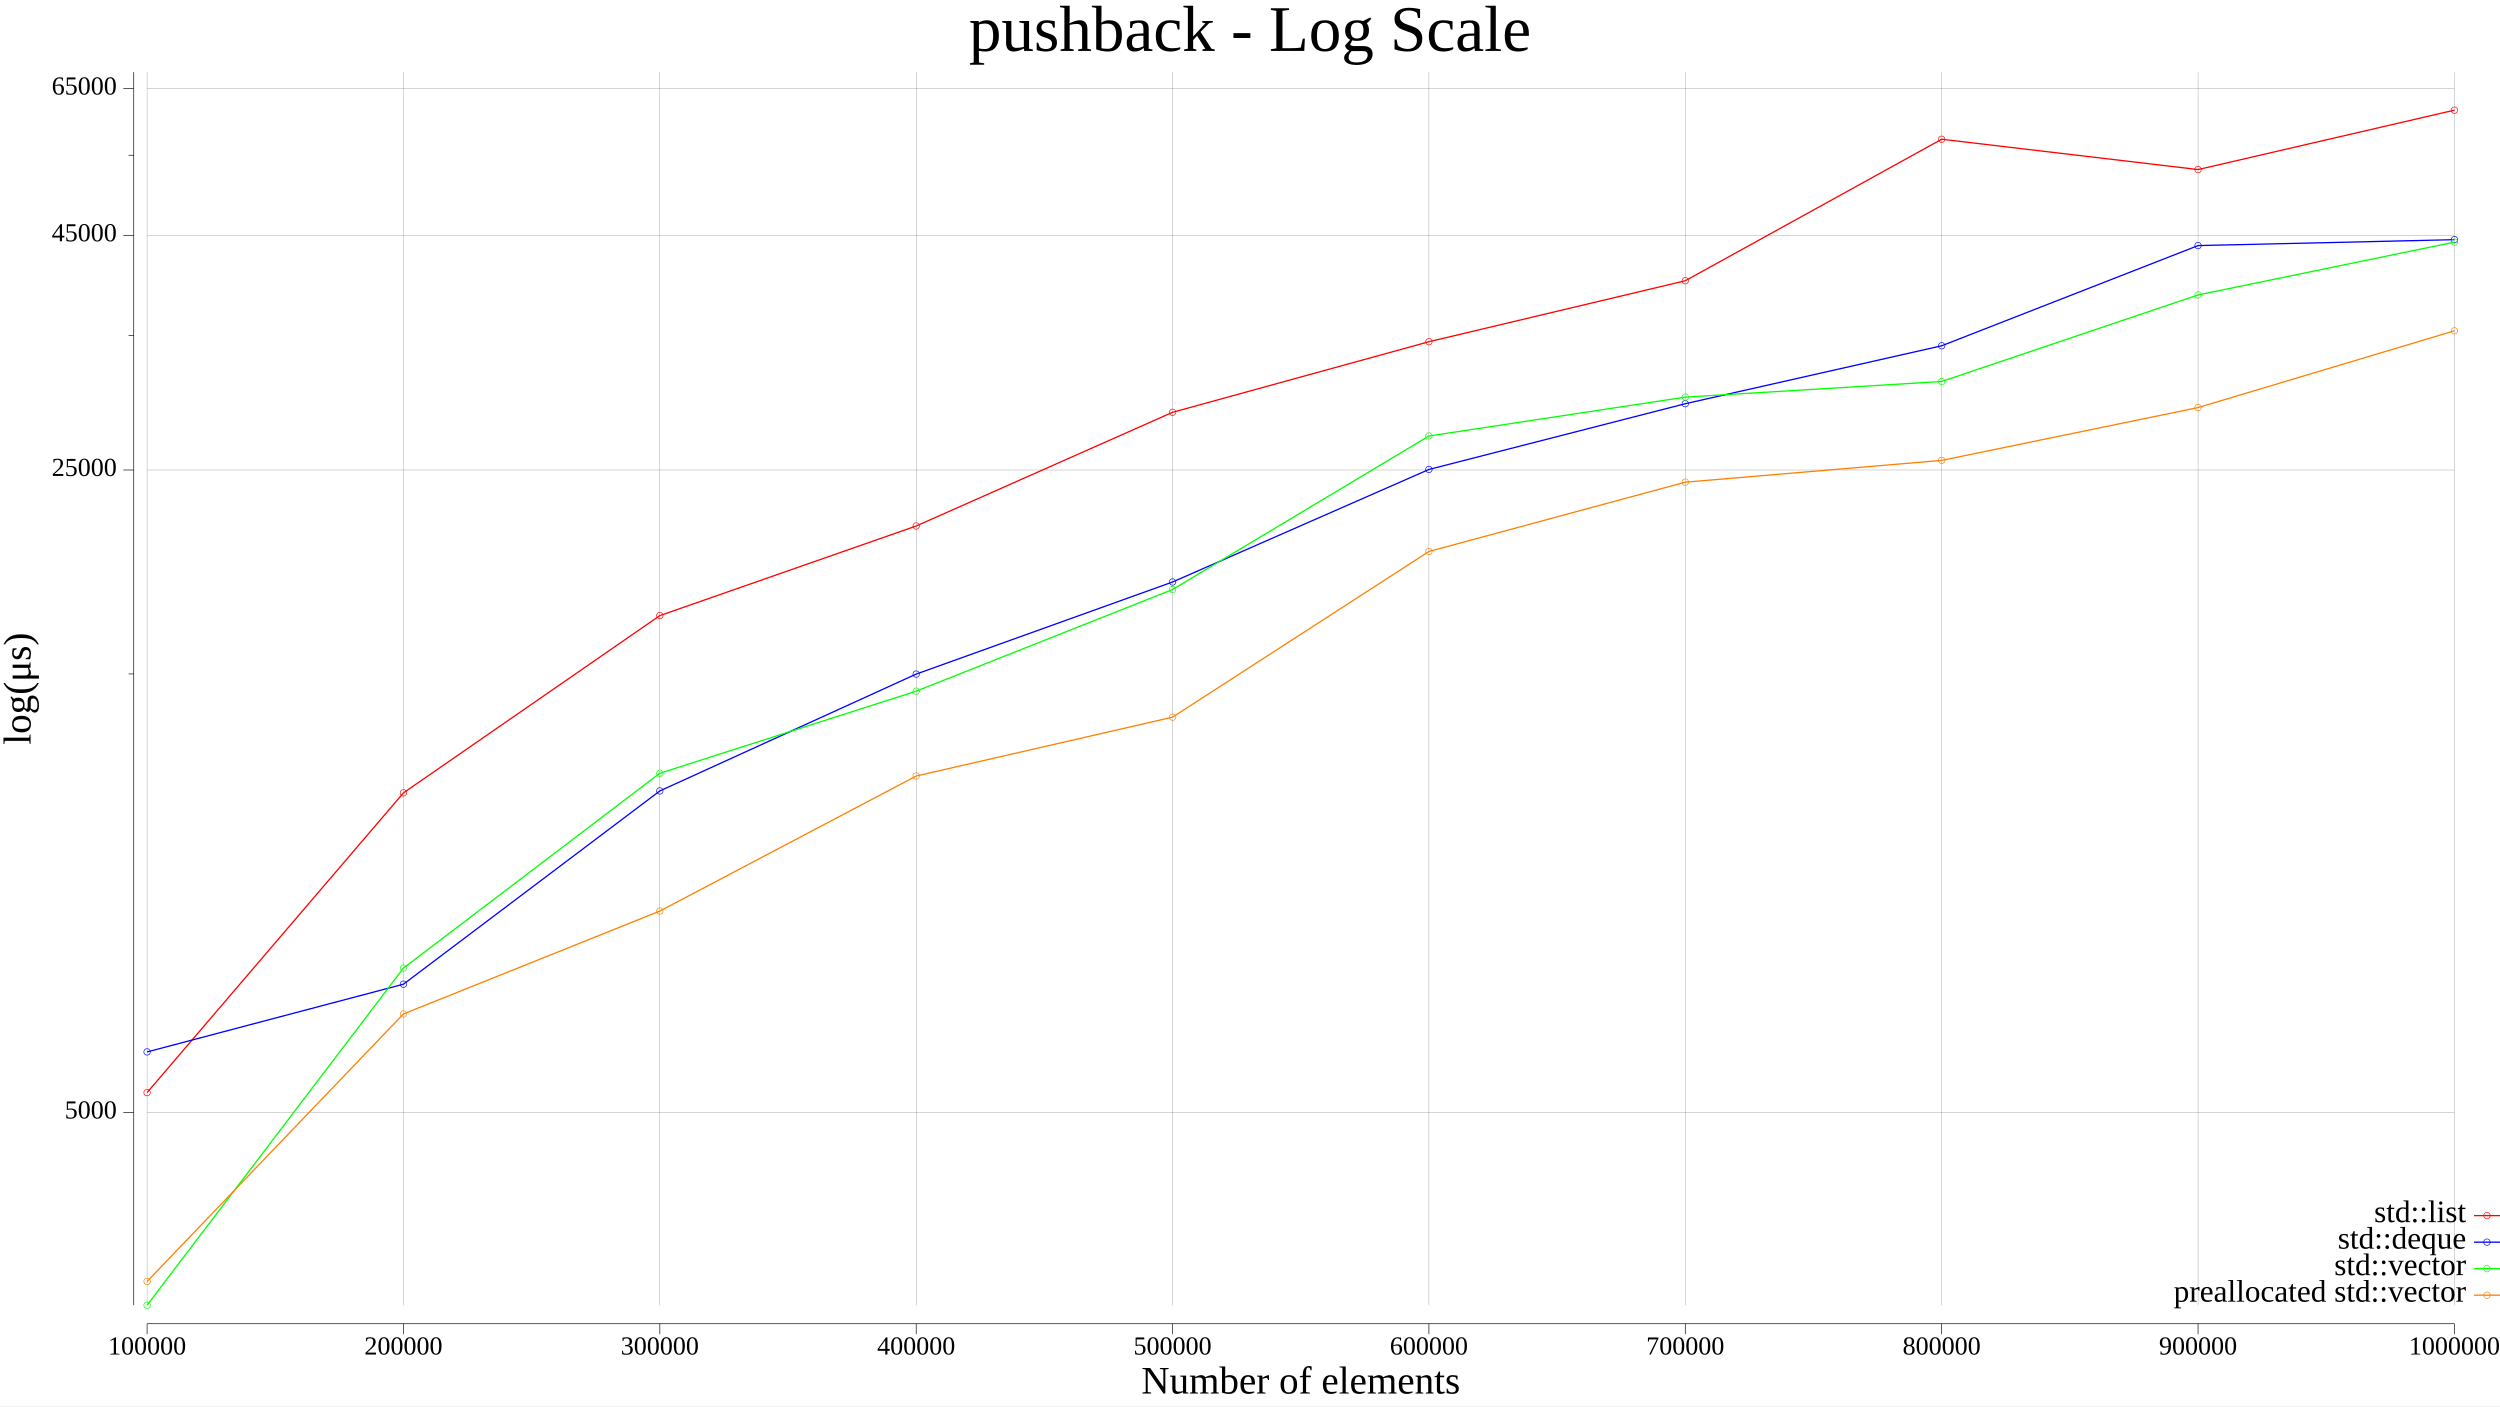
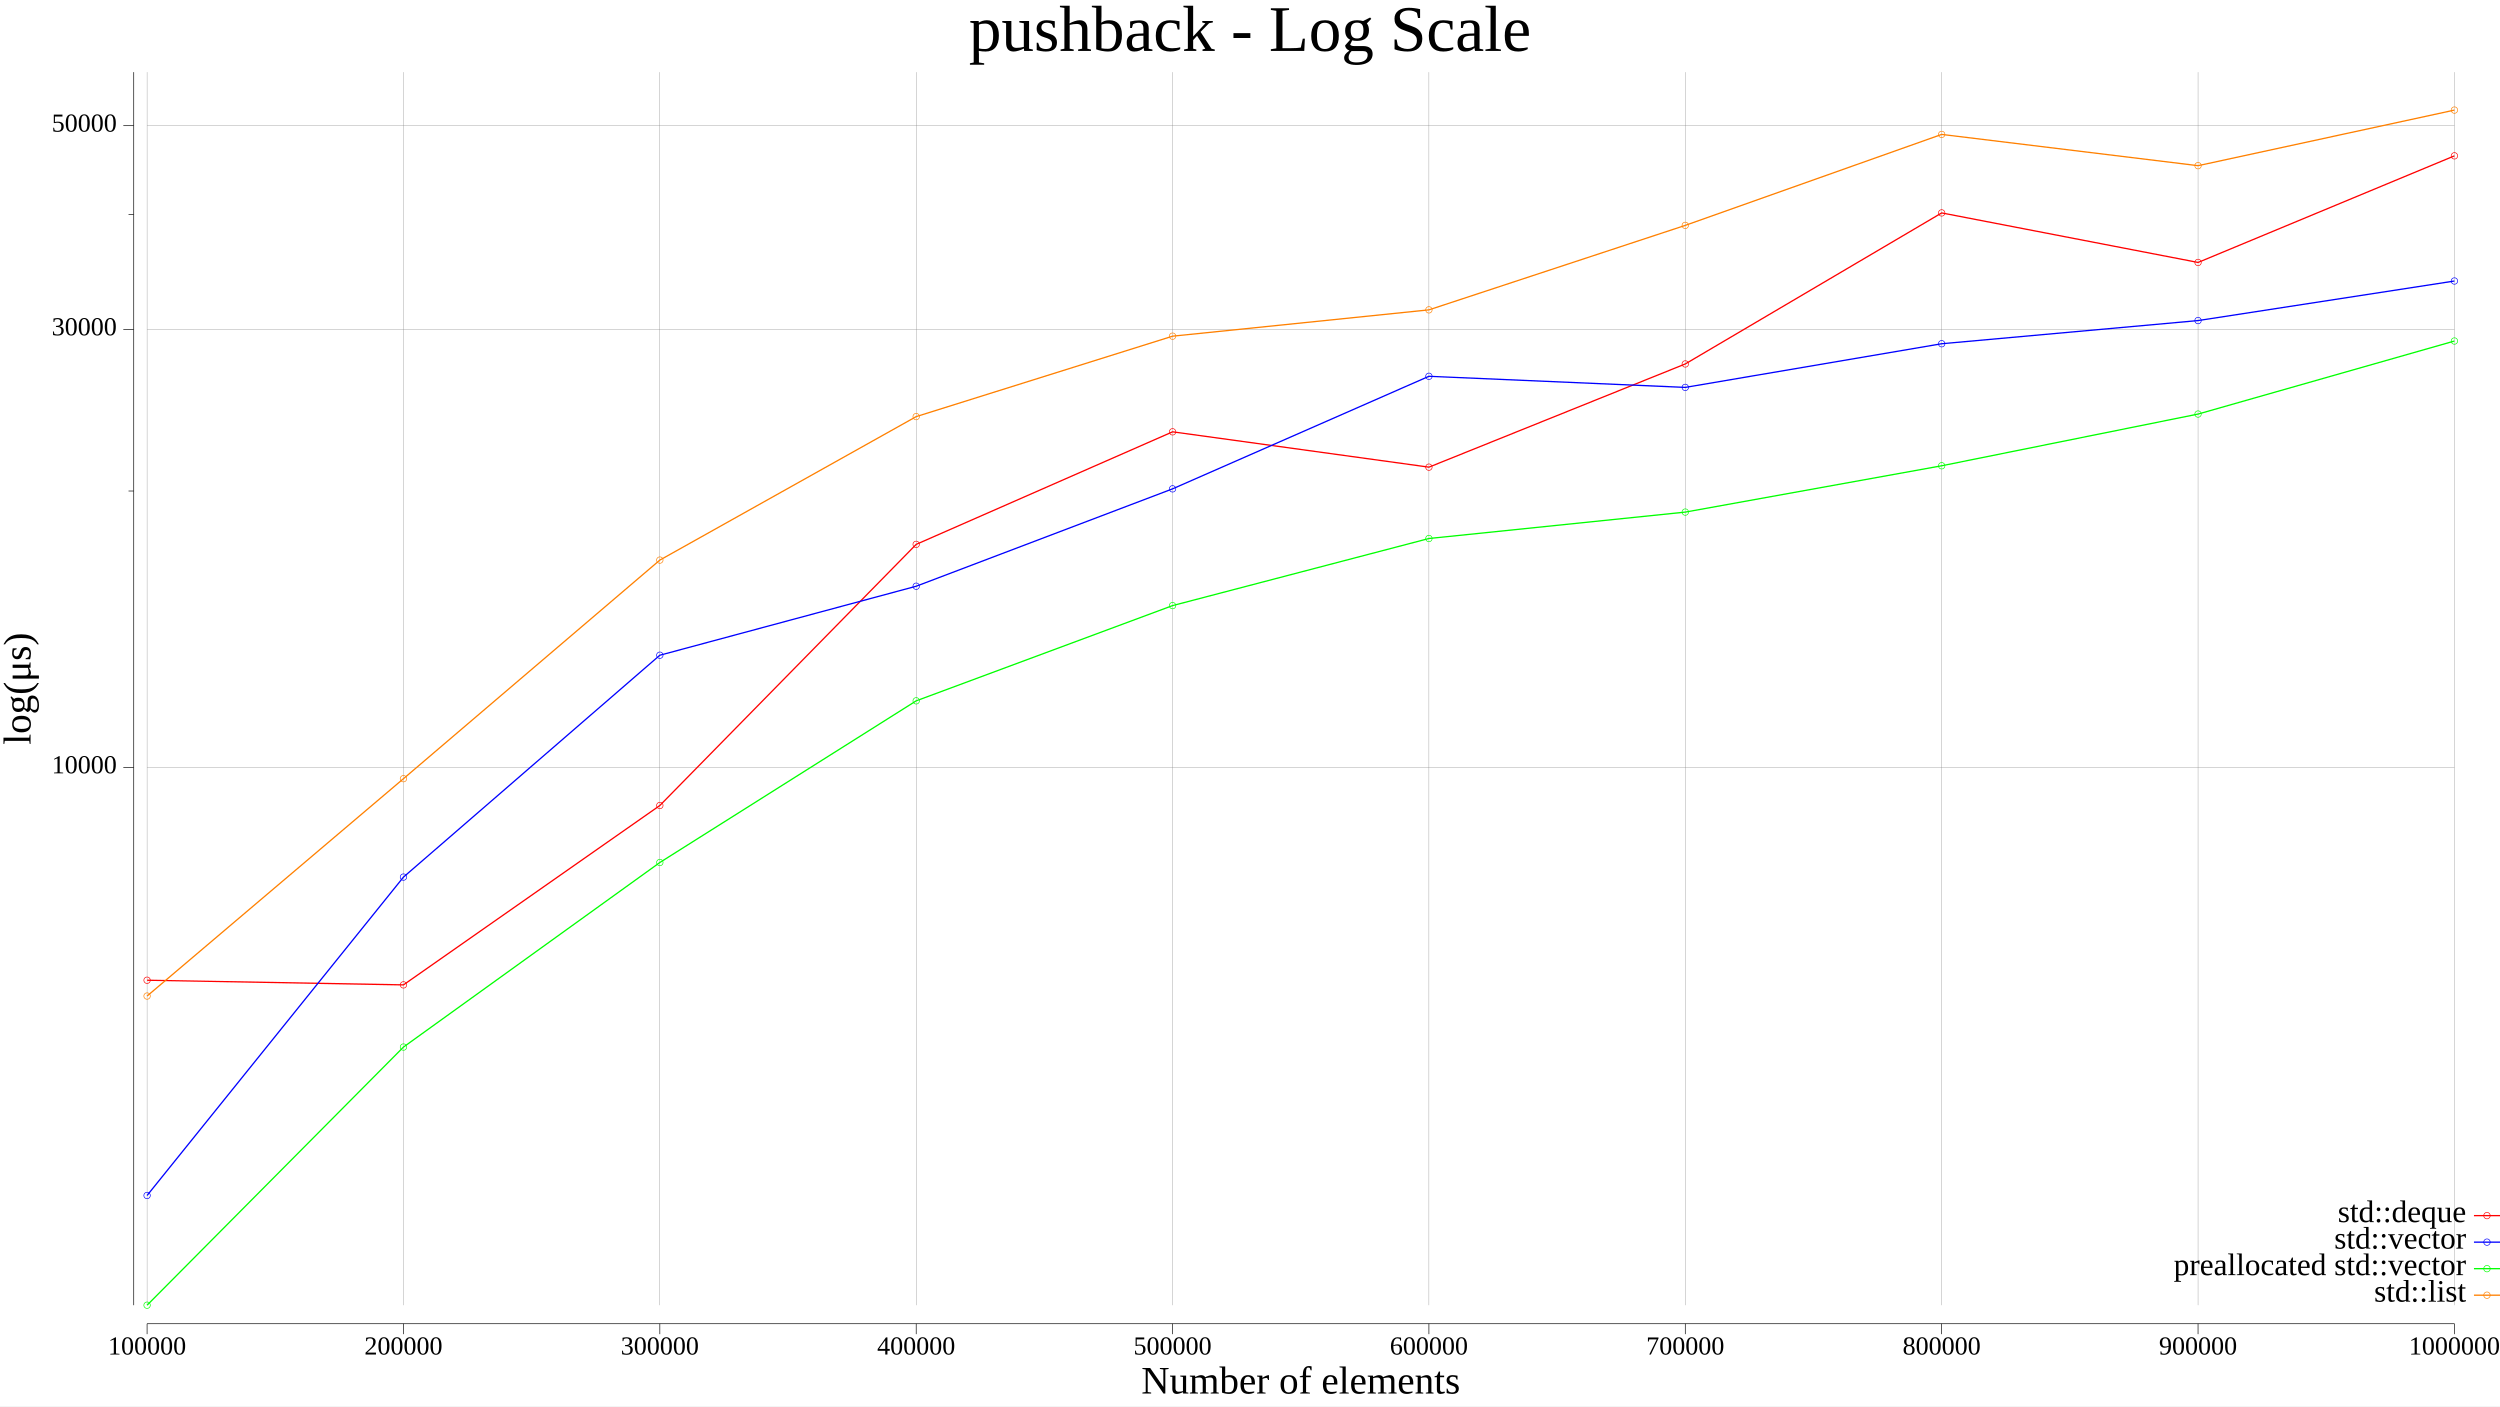
<svg xmlns="http://www.w3.org/2000/svg" width="1920pt" height="1080pt" viewBox="0 0 1920 1080">
  <g transform="scale(1, -1) translate(0, -1080)">
    <path d="M0,0L1920,0L1920,1080L0,1080Z" style="fill:#FFFFFF" />
    <text x="744.09" y="-1040.9" transform="scale(1, -1)" style="font-family:Liberation Serif;font-variant:normal;font-weight:normal;font-style:normal;font-size:50px">pushback - Log Scale</text>
    <text x="876.52" y="-9.756" transform="scale(1, -1)" style="font-family:Liberation Serif;font-variant:normal;font-weight:normal;font-style:normal;font-size:30px">Number of elements</text>
    <text x="82.962" y="-39.727" transform="scale(1, -1)" style="font-family:Liberation Serif;font-variant:normal;font-weight:normal;font-style:normal;font-size:20px">100000</text>
    <text x="279.86" y="-39.727" transform="scale(1, -1)" style="font-family:Liberation Serif;font-variant:normal;font-weight:normal;font-style:normal;font-size:20px">200000</text>
    <text x="476.75" y="-39.727" transform="scale(1, -1)" style="font-family:Liberation Serif;font-variant:normal;font-weight:normal;font-style:normal;font-size:20px">300000</text>
    <text x="673.64" y="-39.727" transform="scale(1, -1)" style="font-family:Liberation Serif;font-variant:normal;font-weight:normal;font-style:normal;font-size:20px">400000</text>
    <text x="870.53" y="-39.727" transform="scale(1, -1)" style="font-family:Liberation Serif;font-variant:normal;font-weight:normal;font-style:normal;font-size:20px">500000</text>
    <text x="1067.4" y="-39.727" transform="scale(1, -1)" style="font-family:Liberation Serif;font-variant:normal;font-weight:normal;font-style:normal;font-size:20px">600000</text>
    <text x="1264.3" y="-39.727" transform="scale(1, -1)" style="font-family:Liberation Serif;font-variant:normal;font-weight:normal;font-style:normal;font-size:20px">700000</text>
    <text x="1461.2" y="-39.727" transform="scale(1, -1)" style="font-family:Liberation Serif;font-variant:normal;font-weight:normal;font-style:normal;font-size:20px">800000</text>
    <text x="1658.1" y="-39.727" transform="scale(1, -1)" style="font-family:Liberation Serif;font-variant:normal;font-weight:normal;font-style:normal;font-size:20px">900000</text>
    <text x="1850" y="-39.727" transform="scale(1, -1)" style="font-family:Liberation Serif;font-variant:normal;font-weight:normal;font-style:normal;font-size:20px">1000000</text>
    <path d="M112.96,55.371L112.96,63.371" style="fill:none;stroke:#000000;stroke-width:0.5" />
    <path d="M309.86,55.371L309.86,63.371" style="fill:none;stroke:#000000;stroke-width:0.5" />
    <path d="M506.75,55.371L506.75,63.371" style="fill:none;stroke:#000000;stroke-width:0.5" />
    <path d="M703.64,55.371L703.64,63.371" style="fill:none;stroke:#000000;stroke-width:0.5" />
    <path d="M900.53,55.371L900.53,63.371" style="fill:none;stroke:#000000;stroke-width:0.5" />
    <path d="M1097.4,55.371L1097.4,63.371" style="fill:none;stroke:#000000;stroke-width:0.5" />
    <path d="M1294.3,55.371L1294.3,63.371" style="fill:none;stroke:#000000;stroke-width:0.5" />
    <path d="M1491.2,55.371L1491.2,63.371" style="fill:none;stroke:#000000;stroke-width:0.5" />
    <path d="M1688.1,55.371L1688.1,63.371" style="fill:none;stroke:#000000;stroke-width:0.5" />
    <path d="M1885,55.371L1885,63.371" style="fill:none;stroke:#000000;stroke-width:0.5" />
    <path d="M112.96,63.371L1885,63.371" style="fill:none;stroke:#000000;stroke-width:0.5" />
    <g transform="rotate(90)">
      <text x="508.08" y="23.467" transform="scale(1, -1)" style="font-family:Liberation Serif;font-variant:normal;font-weight:normal;font-style:normal;font-size:30px">log(μs)</text>
    </g>
-     <text x="49.712" y="-221" transform="scale(1, -1)" style="font-family:Liberation Serif;font-variant:normal;font-weight:normal;font-style:normal;font-size:20px">5000</text>
-     <text x="39.712" y="-714.47" transform="scale(1, -1)" style="font-family:Liberation Serif;font-variant:normal;font-weight:normal;font-style:normal;font-size:20px">25000</text>
-     <text x="39.712" y="-894.69" transform="scale(1, -1)" style="font-family:Liberation Serif;font-variant:normal;font-weight:normal;font-style:normal;font-size:20px">45000</text>
-     <text x="39.712" y="-1007.4" transform="scale(1, -1)" style="font-family:Liberation Serif;font-variant:normal;font-weight:normal;font-style:normal;font-size:20px">65000</text>
-     <path d="M94.712,225.57L102.71,225.57" style="fill:none;stroke:#000000;stroke-width:0.5" />
-     <path d="M94.712,719.04L102.71,719.04" style="fill:none;stroke:#000000;stroke-width:0.5" />
-     <path d="M94.712,899.26L102.71,899.26" style="fill:none;stroke:#000000;stroke-width:0.5" />
-     <path d="M94.712,1012L102.71,1012" style="fill:none;stroke:#000000;stroke-width:0.5" />
-     <path d="M98.712,562.41L102.71,562.41" style="fill:none;stroke:#000000;stroke-width:0.5" />
-     <path d="M98.712,822.2L102.71,822.2" style="fill:none;stroke:#000000;stroke-width:0.5" />
-     <path d="M98.712,960.79L102.71,960.79" style="fill:none;stroke:#000000;stroke-width:0.5" />
+     <text x="39.712" y="-486.1" transform="scale(1, -1)" style="font-family:Liberation Serif;font-variant:normal;font-weight:normal;font-style:normal;font-size:20px">10000</text>
+     <text x="39.712" y="-822.48" transform="scale(1, -1)" style="font-family:Liberation Serif;font-variant:normal;font-weight:normal;font-style:normal;font-size:20px">30000</text>
+     <text x="39.712" y="-978.9" transform="scale(1, -1)" style="font-family:Liberation Serif;font-variant:normal;font-weight:normal;font-style:normal;font-size:20px">50000</text>
+     <path d="M94.712,490.67L102.71,490.67" style="fill:none;stroke:#000000;stroke-width:0.5" />
+     <path d="M94.712,827.05L102.71,827.05" style="fill:none;stroke:#000000;stroke-width:0.5" />
+     <path d="M94.712,983.47L102.71,983.47" style="fill:none;stroke:#000000;stroke-width:0.5" />
+     <path d="M98.712,702.9L102.71,702.9" style="fill:none;stroke:#000000;stroke-width:0.5" />
+     <path d="M98.712,915.14L102.71,915.14" style="fill:none;stroke:#000000;stroke-width:0.5" />
    <path d="M102.71,77.61L102.71,1024.6" style="fill:none;stroke:#000000;stroke-width:0.5" />
    <path d="M112.96,77.61L112.96,1024.6" style="fill:none;stroke:#808080;stroke-width:0.25" />
    <path d="M309.86,77.61L309.86,1024.6" style="fill:none;stroke:#808080;stroke-width:0.25" />
    <path d="M506.75,77.61L506.75,1024.6" style="fill:none;stroke:#808080;stroke-width:0.25" />
    <path d="M703.64,77.61L703.64,1024.6" style="fill:none;stroke:#808080;stroke-width:0.25" />
    <path d="M900.53,77.61L900.53,1024.6" style="fill:none;stroke:#808080;stroke-width:0.25" />
    <path d="M1097.4,77.61L1097.4,1024.6" style="fill:none;stroke:#808080;stroke-width:0.25" />
    <path d="M1294.3,77.61L1294.3,1024.6" style="fill:none;stroke:#808080;stroke-width:0.25" />
    <path d="M1491.2,77.61L1491.2,1024.6" style="fill:none;stroke:#808080;stroke-width:0.25" />
    <path d="M1688.1,77.61L1688.1,1024.6" style="fill:none;stroke:#808080;stroke-width:0.25" />
    <path d="M1885,77.61L1885,1024.6" style="fill:none;stroke:#808080;stroke-width:0.25" />
-     <path d="M112.96,225.57L1885,225.57" style="fill:none;stroke:#808080;stroke-width:0.25" />
-     <path d="M112.96,719.04L1885,719.04" style="fill:none;stroke:#808080;stroke-width:0.25" />
-     <path d="M112.96,899.26L1885,899.26" style="fill:none;stroke:#808080;stroke-width:0.25" />
-     <path d="M112.96,1012L1885,1012" style="fill:none;stroke:#808080;stroke-width:0.25" />
-     <path d="M112.96,240.88L309.86,471.09L506.75,607.23L703.64,676.04L900.53,763.36L1097.4,817.56L1294.3,864.39L1491.2,973.06L1688.1,949.78L1885,995.41" style="fill:none;stroke:#FF0000" />
-     <path d="M115.46,240.88A2.5,2.5 0 1 1 110.46,240.88A2.5,2.5 0 1 1 115.46,240.88Z" style="fill:none;stroke:#FF0000;stroke-width:0.5" />
-     <path d="M312.36,471.09A2.5,2.5 0 1 1 307.36,471.09A2.5,2.5 0 1 1 312.36,471.09Z" style="fill:none;stroke:#FF0000;stroke-width:0.5" />
-     <path d="M509.25,607.23A2.5,2.5 0 1 1 504.25,607.23A2.5,2.5 0 1 1 509.25,607.23Z" style="fill:none;stroke:#FF0000;stroke-width:0.5" />
-     <path d="M706.14,676.04A2.5,2.5 0 1 1 701.14,676.04A2.5,2.5 0 1 1 706.14,676.04Z" style="fill:none;stroke:#FF0000;stroke-width:0.5" />
-     <path d="M903.03,763.36A2.5,2.5 0 1 1 898.03,763.36A2.5,2.5 0 1 1 903.03,763.36Z" style="fill:none;stroke:#FF0000;stroke-width:0.5" />
-     <path d="M1099.9,817.56A2.5,2.5 0 1 1 1094.9,817.56A2.5,2.5 0 1 1 1099.9,817.56Z" style="fill:none;stroke:#FF0000;stroke-width:0.5" />
-     <path d="M1296.8,864.39A2.5,2.5 0 1 1 1291.8,864.39A2.5,2.5 0 1 1 1296.8,864.39Z" style="fill:none;stroke:#FF0000;stroke-width:0.5" />
-     <path d="M1493.7,973.06A2.5,2.5 0 1 1 1488.7,973.06A2.5,2.5 0 1 1 1493.7,973.06Z" style="fill:none;stroke:#FF0000;stroke-width:0.5" />
-     <path d="M1690.6,949.78A2.5,2.5 0 1 1 1685.6,949.78A2.5,2.5 0 1 1 1690.6,949.78Z" style="fill:none;stroke:#FF0000;stroke-width:0.5" />
-     <path d="M1887.5,995.41A2.5,2.5 0 1 1 1882.5,995.41A2.5,2.5 0 1 1 1887.5,995.41Z" style="fill:none;stroke:#FF0000;stroke-width:0.5" />
-     <path d="M112.96,272.13L309.86,324.15L506.75,472.57L703.64,562.31L900.53,633.03L1097.4,719.46L1294.3,769.95L1491.2,814.45L1688.1,891.39L1885,895.94" style="fill:none;stroke:#0000FF" />
-     <path d="M115.46,272.13A2.5,2.5 0 1 1 110.46,272.13A2.5,2.5 0 1 1 115.46,272.13Z" style="fill:none;stroke:#0000FF;stroke-width:0.5" />
-     <path d="M312.36,324.15A2.5,2.5 0 1 1 307.36,324.15A2.5,2.5 0 1 1 312.36,324.15Z" style="fill:none;stroke:#0000FF;stroke-width:0.5" />
-     <path d="M509.25,472.57A2.5,2.5 0 1 1 504.25,472.57A2.5,2.5 0 1 1 509.25,472.57Z" style="fill:none;stroke:#0000FF;stroke-width:0.5" />
-     <path d="M706.14,562.31A2.5,2.5 0 1 1 701.14,562.31A2.5,2.5 0 1 1 706.14,562.31Z" style="fill:none;stroke:#0000FF;stroke-width:0.5" />
-     <path d="M903.03,633.03A2.5,2.5 0 1 1 898.03,633.03A2.5,2.5 0 1 1 903.03,633.03Z" style="fill:none;stroke:#0000FF;stroke-width:0.5" />
-     <path d="M1099.9,719.46A2.5,2.5 0 1 1 1094.9,719.46A2.5,2.5 0 1 1 1099.9,719.46Z" style="fill:none;stroke:#0000FF;stroke-width:0.5" />
-     <path d="M1296.8,769.95A2.5,2.5 0 1 1 1291.8,769.95A2.5,2.5 0 1 1 1296.8,769.95Z" style="fill:none;stroke:#0000FF;stroke-width:0.5" />
-     <path d="M1493.7,814.45A2.5,2.5 0 1 1 1488.7,814.45A2.5,2.5 0 1 1 1493.7,814.45Z" style="fill:none;stroke:#0000FF;stroke-width:0.5" />
-     <path d="M1690.6,891.39A2.5,2.5 0 1 1 1685.6,891.39A2.5,2.5 0 1 1 1690.6,891.39Z" style="fill:none;stroke:#0000FF;stroke-width:0.5" />
-     <path d="M1887.5,895.94A2.5,2.5 0 1 1 1882.5,895.94A2.5,2.5 0 1 1 1887.5,895.94Z" style="fill:none;stroke:#0000FF;stroke-width:0.5" />
-     <path d="M112.96,77.61L309.86,336.52L506.75,486.15L703.64,549.19L900.53,627.25L1097.4,745.16L1294.3,775.03L1491.2,787.02L1688.1,853.49L1885,894.07" style="fill:none;stroke:#00FF00" />
+     <path d="M112.96,490.67L1885,490.67" style="fill:none;stroke:#808080;stroke-width:0.25" />
+     <path d="M112.96,827.05L1885,827.05" style="fill:none;stroke:#808080;stroke-width:0.25" />
+     <path d="M112.96,983.47L1885,983.47" style="fill:none;stroke:#808080;stroke-width:0.25" />
+     <path d="M112.96,327.18L309.86,323.61L506.75,461.38L703.64,661.93L900.53,748.36L1097.4,721.22L1294.3,800.49L1491.2,916.48L1688.1,878.44L1885,960.31" style="fill:none;stroke:#FF0000" />
+     <path d="M115.46,327.18A2.5,2.5 0 1 1 110.46,327.18A2.5,2.5 0 1 1 115.46,327.18Z" style="fill:none;stroke:#FF0000;stroke-width:0.5" />
+     <path d="M312.36,323.61A2.5,2.5 0 1 1 307.36,323.61A2.5,2.5 0 1 1 312.36,323.61Z" style="fill:none;stroke:#FF0000;stroke-width:0.5" />
+     <path d="M509.25,461.38A2.5,2.5 0 1 1 504.25,461.38A2.5,2.5 0 1 1 509.25,461.38Z" style="fill:none;stroke:#FF0000;stroke-width:0.5" />
+     <path d="M706.14,661.93A2.5,2.5 0 1 1 701.14,661.93A2.5,2.5 0 1 1 706.14,661.93Z" style="fill:none;stroke:#FF0000;stroke-width:0.5" />
+     <path d="M903.03,748.36A2.5,2.5 0 1 1 898.03,748.36A2.5,2.5 0 1 1 903.03,748.36Z" style="fill:none;stroke:#FF0000;stroke-width:0.5" />
+     <path d="M1099.9,721.22A2.5,2.5 0 1 1 1094.9,721.22A2.5,2.5 0 1 1 1099.9,721.22Z" style="fill:none;stroke:#FF0000;stroke-width:0.5" />
+     <path d="M1296.8,800.49A2.5,2.5 0 1 1 1291.8,800.49A2.5,2.5 0 1 1 1296.8,800.49Z" style="fill:none;stroke:#FF0000;stroke-width:0.5" />
+     <path d="M1493.7,916.48A2.5,2.5 0 1 1 1488.7,916.48A2.5,2.5 0 1 1 1493.7,916.48Z" style="fill:none;stroke:#FF0000;stroke-width:0.5" />
+     <path d="M1690.6,878.44A2.5,2.5 0 1 1 1685.6,878.44A2.5,2.5 0 1 1 1690.6,878.44Z" style="fill:none;stroke:#FF0000;stroke-width:0.5" />
+     <path d="M1887.5,960.31A2.5,2.5 0 1 1 1882.5,960.31A2.5,2.5 0 1 1 1887.5,960.31Z" style="fill:none;stroke:#FF0000;stroke-width:0.5" />
+     <path d="M112.96,161.87L309.86,406.39L506.75,576.79L703.64,629.78L900.53,704.57L1097.4,791L1294.3,782.48L1491.2,816.01L1688.1,833.8L1885,864.18" style="fill:none;stroke:#0000FF" />
+     <path d="M115.46,161.87A2.5,2.5 0 1 1 110.46,161.87A2.5,2.5 0 1 1 115.46,161.87Z" style="fill:none;stroke:#0000FF;stroke-width:0.5" />
+     <path d="M312.36,406.39A2.5,2.5 0 1 1 307.36,406.39A2.5,2.5 0 1 1 312.36,406.39Z" style="fill:none;stroke:#0000FF;stroke-width:0.5" />
+     <path d="M509.25,576.79A2.5,2.5 0 1 1 504.25,576.79A2.5,2.5 0 1 1 509.25,576.79Z" style="fill:none;stroke:#0000FF;stroke-width:0.5" />
+     <path d="M706.14,629.78A2.5,2.5 0 1 1 701.14,629.78A2.5,2.5 0 1 1 706.14,629.78Z" style="fill:none;stroke:#0000FF;stroke-width:0.5" />
+     <path d="M903.03,704.57A2.5,2.5 0 1 1 898.03,704.57A2.5,2.5 0 1 1 903.03,704.57Z" style="fill:none;stroke:#0000FF;stroke-width:0.5" />
+     <path d="M1099.9,791A2.5,2.5 0 1 1 1094.9,791A2.5,2.5 0 1 1 1099.9,791Z" style="fill:none;stroke:#0000FF;stroke-width:0.5" />
+     <path d="M1296.8,782.48A2.5,2.5 0 1 1 1291.8,782.48A2.5,2.5 0 1 1 1296.8,782.48Z" style="fill:none;stroke:#0000FF;stroke-width:0.5" />
+     <path d="M1493.7,816.01A2.5,2.5 0 1 1 1488.7,816.01A2.5,2.5 0 1 1 1493.7,816.01Z" style="fill:none;stroke:#0000FF;stroke-width:0.5" />
+     <path d="M1690.6,833.8A2.5,2.5 0 1 1 1685.6,833.8A2.5,2.5 0 1 1 1690.6,833.8Z" style="fill:none;stroke:#0000FF;stroke-width:0.5" />
+     <path d="M1887.5,864.18A2.5,2.5 0 1 1 1882.5,864.18A2.5,2.5 0 1 1 1887.5,864.18Z" style="fill:none;stroke:#0000FF;stroke-width:0.5" />
+     <path d="M112.96,77.61L309.86,275.85L506.75,417.6L703.64,541.76L900.53,614.9L1097.4,666.43L1294.3,686.71L1491.2,722.29L1688.1,762L1885,818.09" style="fill:none;stroke:#00FF00" />
    <path d="M115.46,77.61A2.5,2.5 0 1 1 110.46,77.61A2.5,2.5 0 1 1 115.46,77.61Z" style="fill:none;stroke:#00FF00;stroke-width:0.5" />
-     <path d="M312.36,336.52A2.5,2.5 0 1 1 307.36,336.52A2.5,2.5 0 1 1 312.36,336.52Z" style="fill:none;stroke:#00FF00;stroke-width:0.5" />
-     <path d="M509.25,486.15A2.5,2.5 0 1 1 504.25,486.15A2.5,2.5 0 1 1 509.25,486.15Z" style="fill:none;stroke:#00FF00;stroke-width:0.5" />
-     <path d="M706.14,549.19A2.5,2.5 0 1 1 701.14,549.19A2.5,2.5 0 1 1 706.14,549.19Z" style="fill:none;stroke:#00FF00;stroke-width:0.5" />
-     <path d="M903.03,627.25A2.5,2.5 0 1 1 898.03,627.25A2.5,2.5 0 1 1 903.03,627.25Z" style="fill:none;stroke:#00FF00;stroke-width:0.5" />
-     <path d="M1099.9,745.16A2.5,2.5 0 1 1 1094.9,745.16A2.5,2.5 0 1 1 1099.9,745.16Z" style="fill:none;stroke:#00FF00;stroke-width:0.5" />
-     <path d="M1296.8,775.03A2.5,2.5 0 1 1 1291.8,775.03A2.5,2.5 0 1 1 1296.8,775.03Z" style="fill:none;stroke:#00FF00;stroke-width:0.5" />
-     <path d="M1493.7,787.02A2.5,2.5 0 1 1 1488.7,787.02A2.5,2.5 0 1 1 1493.7,787.02Z" style="fill:none;stroke:#00FF00;stroke-width:0.5" />
-     <path d="M1690.6,853.49A2.5,2.5 0 1 1 1685.6,853.49A2.5,2.5 0 1 1 1690.6,853.49Z" style="fill:none;stroke:#00FF00;stroke-width:0.5" />
-     <path d="M1887.5,894.07A2.5,2.5 0 1 1 1882.5,894.07A2.5,2.5 0 1 1 1887.5,894.07Z" style="fill:none;stroke:#00FF00;stroke-width:0.5" />
-     <path d="M112.96,95.836L309.86,301.31L506.75,380.3L703.64,484.02L900.53,529.22L1097.4,656.47L1294.3,709.7L1491.2,726.43L1688.1,766.99L1885,825.95" style="fill:none;stroke:#FF8000" />
-     <path d="M115.46,95.836A2.5,2.5 0 1 1 110.46,95.836A2.5,2.5 0 1 1 115.46,95.836Z" style="fill:none;stroke:#FF8000;stroke-width:0.5" />
-     <path d="M312.36,301.31A2.5,2.5 0 1 1 307.36,301.31A2.5,2.5 0 1 1 312.36,301.31Z" style="fill:none;stroke:#FF8000;stroke-width:0.5" />
-     <path d="M509.25,380.3A2.5,2.5 0 1 1 504.25,380.3A2.5,2.5 0 1 1 509.25,380.3Z" style="fill:none;stroke:#FF8000;stroke-width:0.5" />
-     <path d="M706.14,484.02A2.5,2.5 0 1 1 701.14,484.02A2.5,2.5 0 1 1 706.14,484.02Z" style="fill:none;stroke:#FF8000;stroke-width:0.5" />
-     <path d="M903.03,529.22A2.5,2.5 0 1 1 898.03,529.22A2.5,2.5 0 1 1 903.03,529.22Z" style="fill:none;stroke:#FF8000;stroke-width:0.5" />
-     <path d="M1099.9,656.47A2.5,2.5 0 1 1 1094.9,656.47A2.5,2.5 0 1 1 1099.9,656.47Z" style="fill:none;stroke:#FF8000;stroke-width:0.5" />
-     <path d="M1296.8,709.7A2.5,2.5 0 1 1 1291.8,709.7A2.5,2.5 0 1 1 1296.8,709.7Z" style="fill:none;stroke:#FF8000;stroke-width:0.5" />
-     <path d="M1493.7,726.43A2.5,2.5 0 1 1 1488.7,726.43A2.5,2.5 0 1 1 1493.7,726.43Z" style="fill:none;stroke:#FF8000;stroke-width:0.5" />
-     <path d="M1690.6,766.99A2.5,2.5 0 1 1 1685.6,766.99A2.5,2.5 0 1 1 1690.6,766.99Z" style="fill:none;stroke:#FF8000;stroke-width:0.5" />
-     <path d="M1887.5,825.95A2.5,2.5 0 1 1 1882.5,825.95A2.5,2.5 0 1 1 1887.5,825.95Z" style="fill:none;stroke:#FF8000;stroke-width:0.5" />
+     <path d="M312.36,275.85A2.5,2.5 0 1 1 307.36,275.85A2.5,2.5 0 1 1 312.36,275.85Z" style="fill:none;stroke:#00FF00;stroke-width:0.5" />
+     <path d="M509.25,417.6A2.5,2.5 0 1 1 504.25,417.6A2.5,2.5 0 1 1 509.25,417.6Z" style="fill:none;stroke:#00FF00;stroke-width:0.5" />
+     <path d="M706.14,541.76A2.5,2.5 0 1 1 701.14,541.76A2.5,2.5 0 1 1 706.14,541.76Z" style="fill:none;stroke:#00FF00;stroke-width:0.5" />
+     <path d="M903.03,614.9A2.5,2.5 0 1 1 898.03,614.9A2.5,2.5 0 1 1 903.03,614.9Z" style="fill:none;stroke:#00FF00;stroke-width:0.5" />
+     <path d="M1099.9,666.43A2.5,2.5 0 1 1 1094.9,666.43A2.5,2.5 0 1 1 1099.9,666.43Z" style="fill:none;stroke:#00FF00;stroke-width:0.5" />
+     <path d="M1296.8,686.71A2.5,2.5 0 1 1 1291.8,686.71A2.5,2.5 0 1 1 1296.8,686.71Z" style="fill:none;stroke:#00FF00;stroke-width:0.5" />
+     <path d="M1493.7,722.29A2.5,2.5 0 1 1 1488.7,722.29A2.5,2.5 0 1 1 1493.7,722.29Z" style="fill:none;stroke:#00FF00;stroke-width:0.5" />
+     <path d="M1690.6,762A2.5,2.5 0 1 1 1685.6,762A2.5,2.5 0 1 1 1690.6,762Z" style="fill:none;stroke:#00FF00;stroke-width:0.5" />
+     <path d="M1887.5,818.09A2.5,2.5 0 1 1 1882.5,818.09A2.5,2.5 0 1 1 1887.5,818.09Z" style="fill:none;stroke:#00FF00;stroke-width:0.5" />
+     <path d="M112.96,315.04L309.86,481.97L506.75,649.85L703.64,760.05L900.53,821.82L1097.4,842.03L1294.3,906.92L1491.2,976.77L1688.1,952.76L1885,995.45" style="fill:none;stroke:#FF8000" />
+     <path d="M115.46,315.04A2.5,2.5 0 1 1 110.46,315.04A2.5,2.5 0 1 1 115.46,315.04Z" style="fill:none;stroke:#FF8000;stroke-width:0.5" />
+     <path d="M312.36,481.97A2.5,2.5 0 1 1 307.36,481.97A2.5,2.5 0 1 1 312.36,481.97Z" style="fill:none;stroke:#FF8000;stroke-width:0.5" />
+     <path d="M509.25,649.85A2.5,2.5 0 1 1 504.25,649.85A2.5,2.5 0 1 1 509.25,649.85Z" style="fill:none;stroke:#FF8000;stroke-width:0.5" />
+     <path d="M706.14,760.05A2.5,2.5 0 1 1 701.14,760.05A2.5,2.5 0 1 1 706.14,760.05Z" style="fill:none;stroke:#FF8000;stroke-width:0.5" />
+     <path d="M903.03,821.82A2.5,2.5 0 1 1 898.03,821.82A2.5,2.5 0 1 1 903.03,821.82Z" style="fill:none;stroke:#FF8000;stroke-width:0.5" />
+     <path d="M1099.9,842.03A2.5,2.5 0 1 1 1094.9,842.03A2.5,2.5 0 1 1 1099.9,842.03Z" style="fill:none;stroke:#FF8000;stroke-width:0.5" />
+     <path d="M1296.8,906.92A2.5,2.5 0 1 1 1291.8,906.92A2.5,2.5 0 1 1 1296.8,906.92Z" style="fill:none;stroke:#FF8000;stroke-width:0.5" />
+     <path d="M1493.7,976.77A2.5,2.5 0 1 1 1488.7,976.77A2.5,2.5 0 1 1 1493.7,976.77Z" style="fill:none;stroke:#FF8000;stroke-width:0.5" />
+     <path d="M1690.6,952.76A2.5,2.5 0 1 1 1685.6,952.76A2.5,2.5 0 1 1 1690.6,952.76Z" style="fill:none;stroke:#FF8000;stroke-width:0.5" />
+     <path d="M1887.5,995.45A2.5,2.5 0 1 1 1882.5,995.45A2.5,2.5 0 1 1 1887.5,995.45Z" style="fill:none;stroke:#FF8000;stroke-width:0.5" />
    <path d="M1900,146.4L1920,146.4" style="fill:none;stroke:#FF0000" />
    <path d="M1912.5,146.4A2.5,2.5 0 1 1 1907.5,146.4A2.5,2.5 0 1 1 1912.5,146.4Z" style="fill:none;stroke:#FF0000;stroke-width:0.5" />
-     <text x="1823.3" y="-141.42" transform="scale(1, -1)" style="font-family:Liberation Serif;font-variant:normal;font-weight:normal;font-style:normal;font-size:24px">std::list</text>
+     <text x="1795.4" y="-141.42" transform="scale(1, -1)" style="font-family:Liberation Serif;font-variant:normal;font-weight:normal;font-style:normal;font-size:24px">std::deque</text>
    <path d="M1900,126.03L1920,126.03" style="fill:none;stroke:#0000FF" />
    <path d="M1912.5,126.03A2.5,2.5 0 1 1 1907.5,126.03A2.5,2.5 0 1 1 1912.5,126.03Z" style="fill:none;stroke:#0000FF;stroke-width:0.5" />
-     <text x="1795.4" y="-121.05" transform="scale(1, -1)" style="font-family:Liberation Serif;font-variant:normal;font-weight:normal;font-style:normal;font-size:24px">std::deque</text>
+     <text x="1792.7" y="-121.05" transform="scale(1, -1)" style="font-family:Liberation Serif;font-variant:normal;font-weight:normal;font-style:normal;font-size:24px">std::vector</text>
    <path d="M1900,105.66L1920,105.66" style="fill:none;stroke:#00FF00" />
    <path d="M1912.5,105.66A2.5,2.5 0 1 1 1907.5,105.66A2.5,2.5 0 1 1 1912.5,105.66Z" style="fill:none;stroke:#00FF00;stroke-width:0.5" />
-     <text x="1792.7" y="-100.69" transform="scale(1, -1)" style="font-family:Liberation Serif;font-variant:normal;font-weight:normal;font-style:normal;font-size:24px">std::vector</text>
+     <text x="1669.4" y="-100.69" transform="scale(1, -1)" style="font-family:Liberation Serif;font-variant:normal;font-weight:normal;font-style:normal;font-size:24px">preallocated std::vector</text>
    <path d="M1900,85.294L1920,85.294" style="fill:none;stroke:#FF8000" />
    <path d="M1912.5,85.294A2.5,2.5 0 1 1 1907.5,85.294A2.5,2.5 0 1 1 1912.5,85.294Z" style="fill:none;stroke:#FF8000;stroke-width:0.5" />
-     <text x="1669.4" y="-80.319" transform="scale(1, -1)" style="font-family:Liberation Serif;font-variant:normal;font-weight:normal;font-style:normal;font-size:24px">preallocated std::vector</text>
+     <text x="1823.3" y="-80.319" transform="scale(1, -1)" style="font-family:Liberation Serif;font-variant:normal;font-weight:normal;font-style:normal;font-size:24px">std::list</text>
  </g>
</svg>
